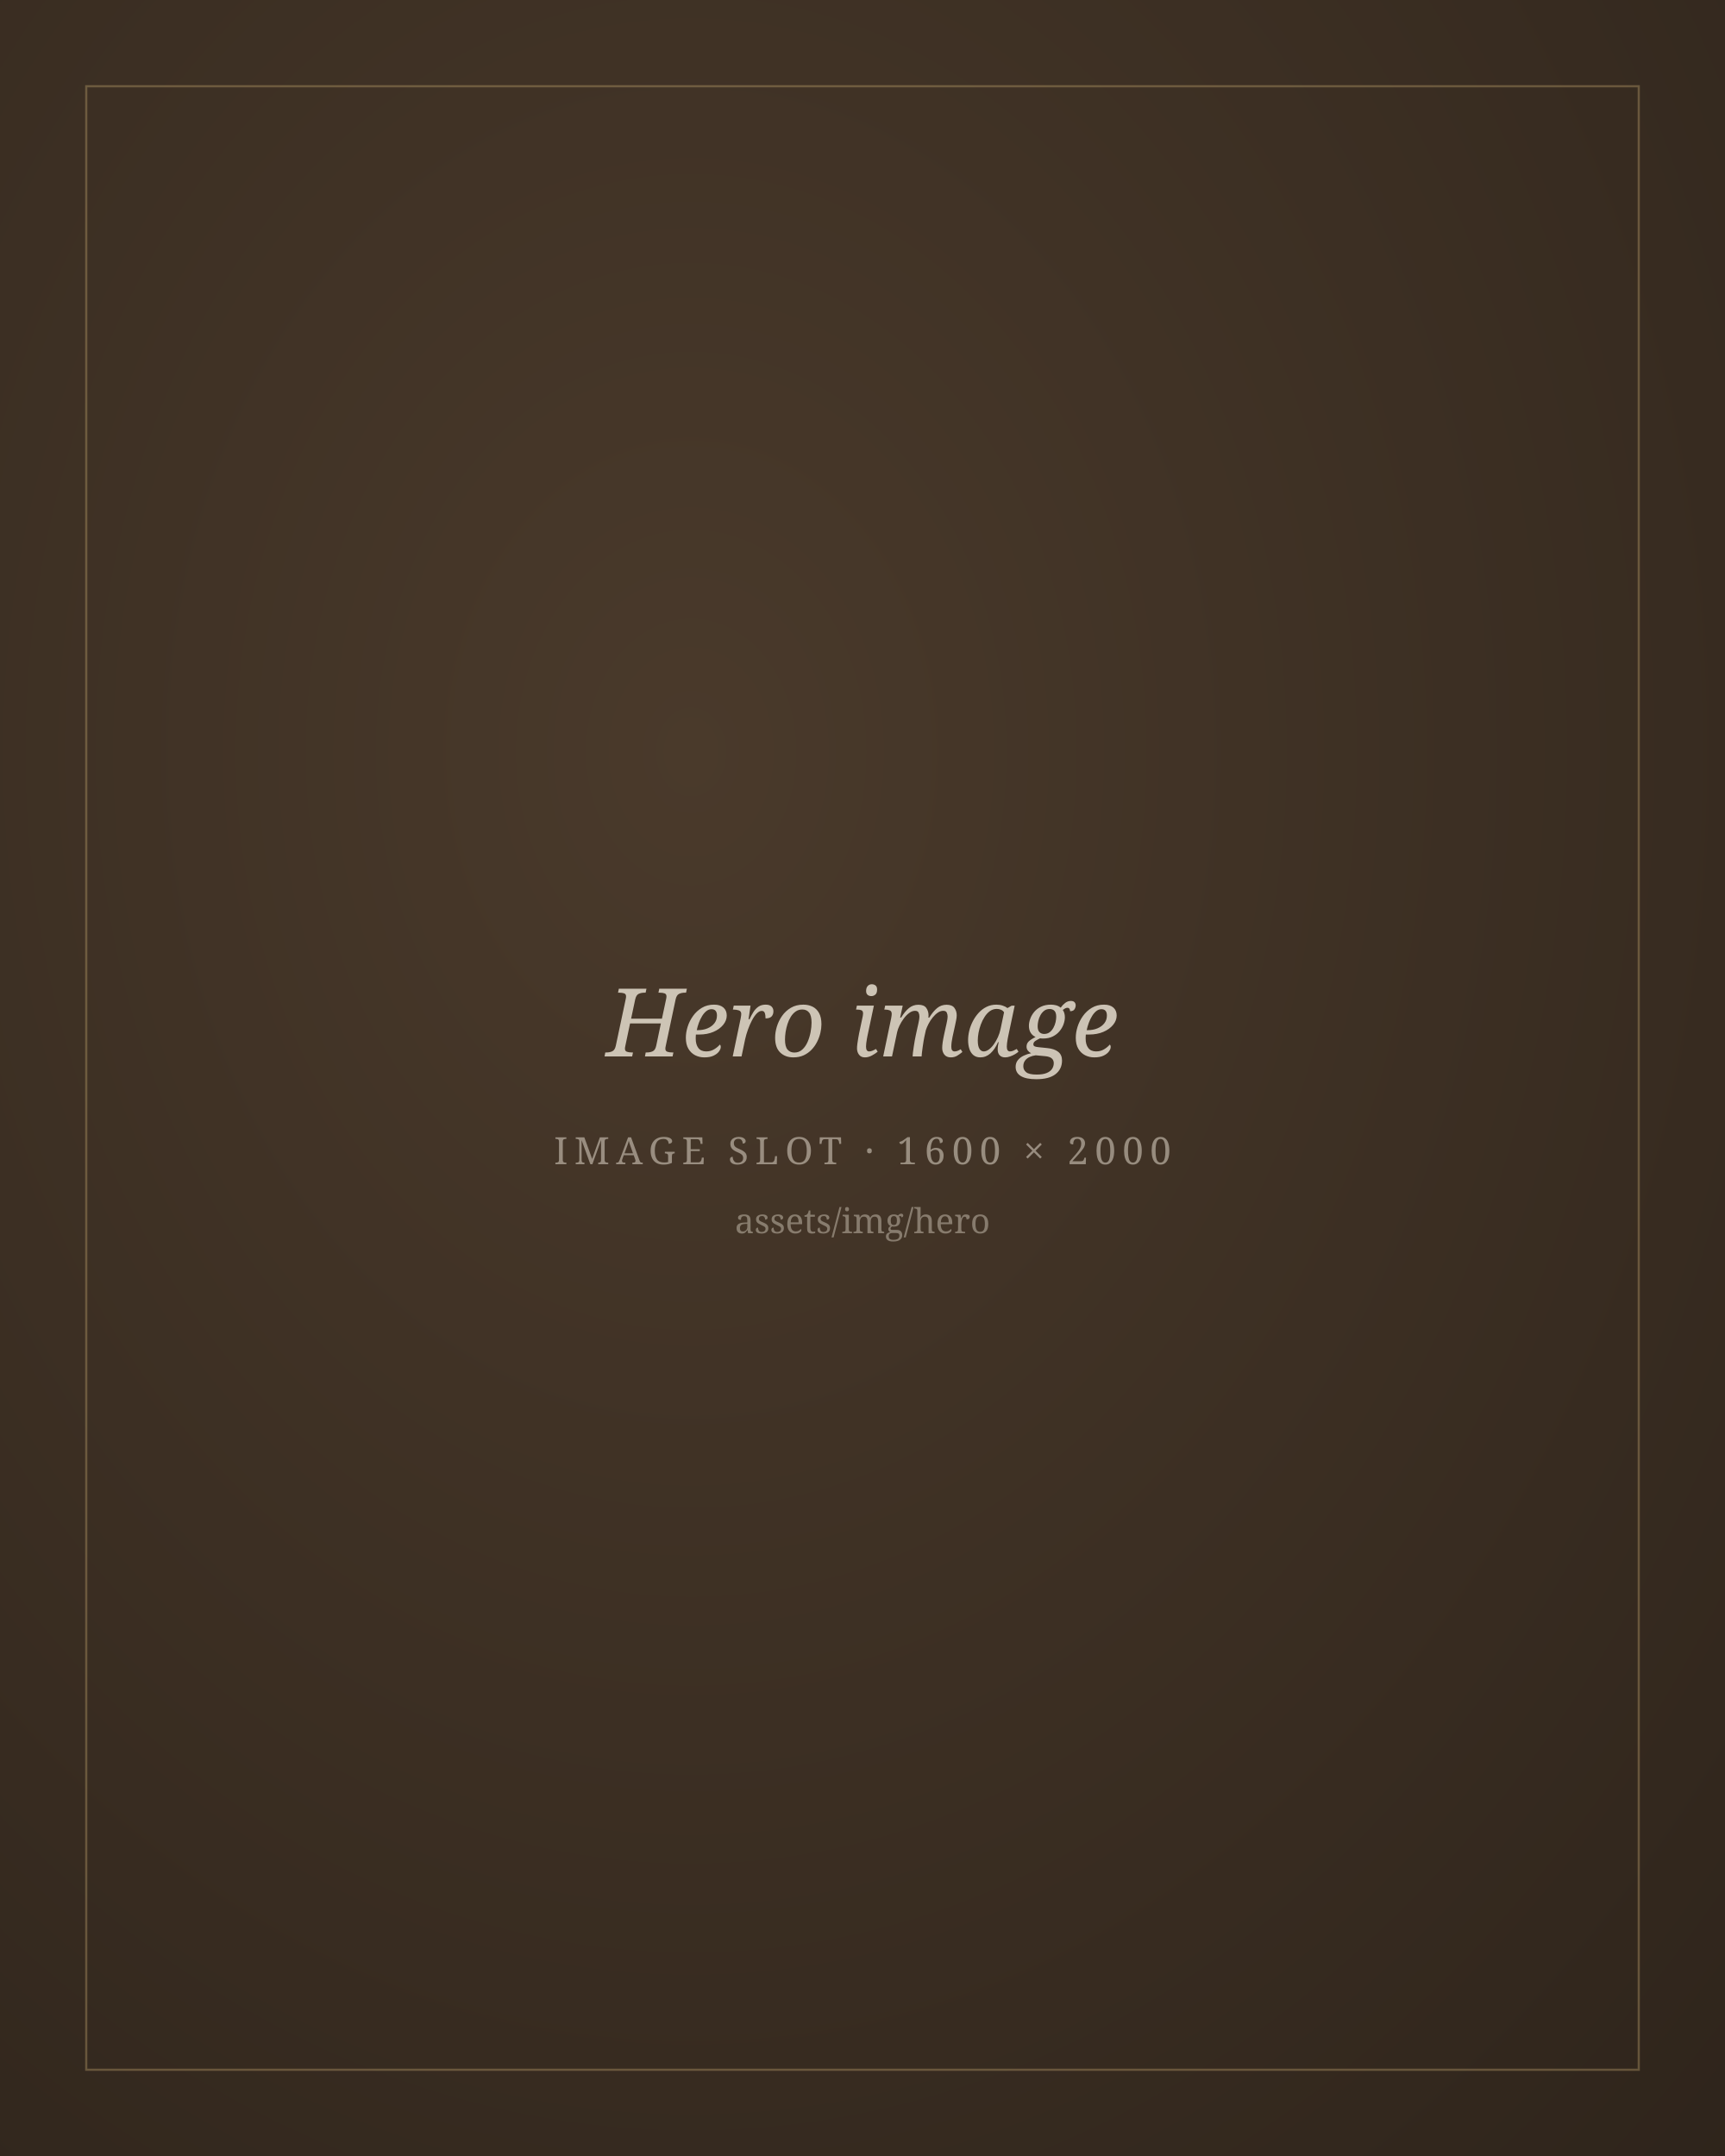
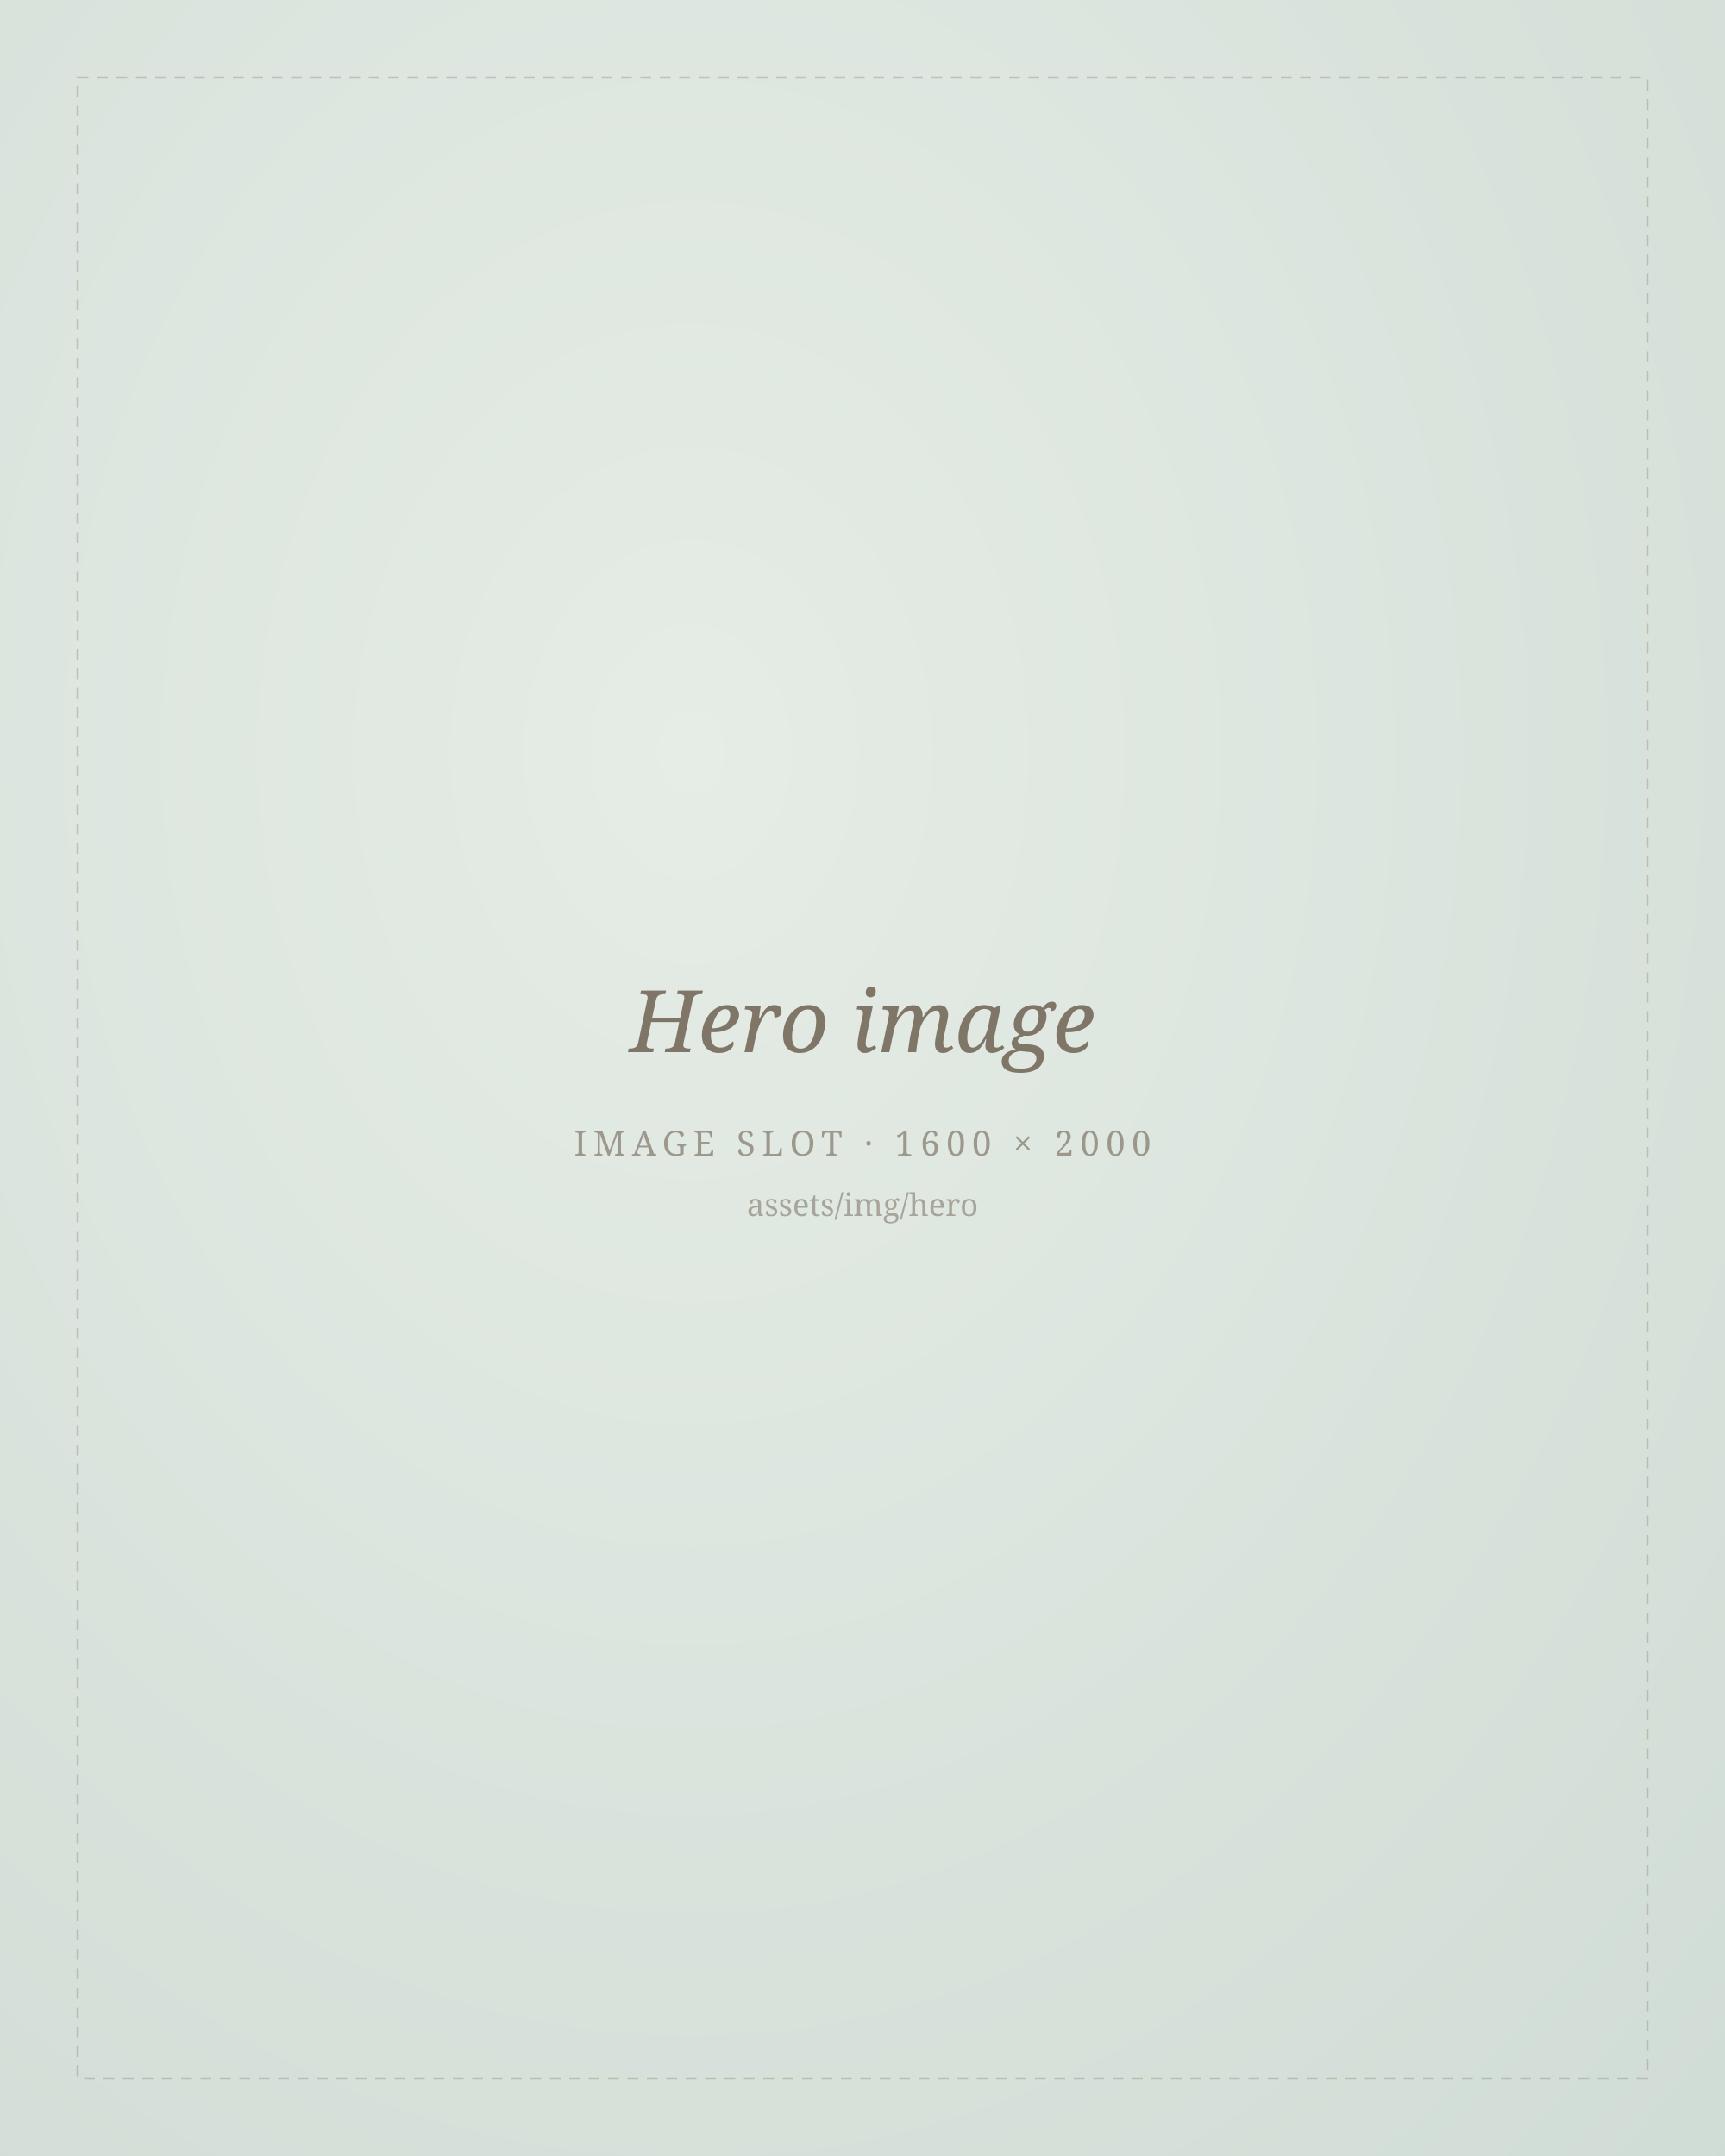
<svg xmlns="http://www.w3.org/2000/svg" viewBox="0 0 1600 2000" width="1600" height="2000">
  <defs>
    <radialGradient id="g" cx="0.4" cy="0.35" r="0.9">
-       <stop offset="0" stop-color="#4a3a2b" />
-       <stop offset="1" stop-color="#2e241b" />
+       <stop offset="0" stop-color="#e6ece6" />
+       <stop offset="1" stop-color="#cfdcd5" />
    </radialGradient>
  </defs>
  <rect width="1600" height="2000" fill="url(#g)" />
-   <rect x="80.0" y="80.0" width="1440.0" height="1840.0" fill="none" stroke="#c9ab72" stroke-opacity="0.35" stroke-width="2" />
-   <g font-family="Georgia, serif" text-anchor="middle" fill="#efe7d8">
-     <text x="800.0" y="980.0" font-size="88" font-style="italic" fill-opacity="0.8">Hero image</text>
-     <text x="800.0" y="1080" font-size="35" letter-spacing="6" fill-opacity="0.5">IMAGE SLOT · 1600 × 2000</text>
-     <text x="800.0" y="1144" font-size="32" fill-opacity="0.4">assets/img/hero</text>
+   <rect x="72.0" y="72.0" width="1456.0" height="1856.0" fill="none" stroke="#8b7b6a" stroke-opacity="0.35" stroke-width="2" stroke-dasharray="10 8" />
+   <g font-family="Georgia, serif" text-anchor="middle" fill="#6f6253">
+     <text x="800.0" y="976" font-size="80" font-style="italic" fill-opacity="0.85">Hero image</text>
+     <text x="800.0" y="1072" font-size="32" letter-spacing="6" fill-opacity="0.6">IMAGE SLOT · 1600 × 2000</text>
+     <text x="800.0" y="1128" font-size="29" fill-opacity="0.5">assets/img/hero</text>
  </g>
</svg>
